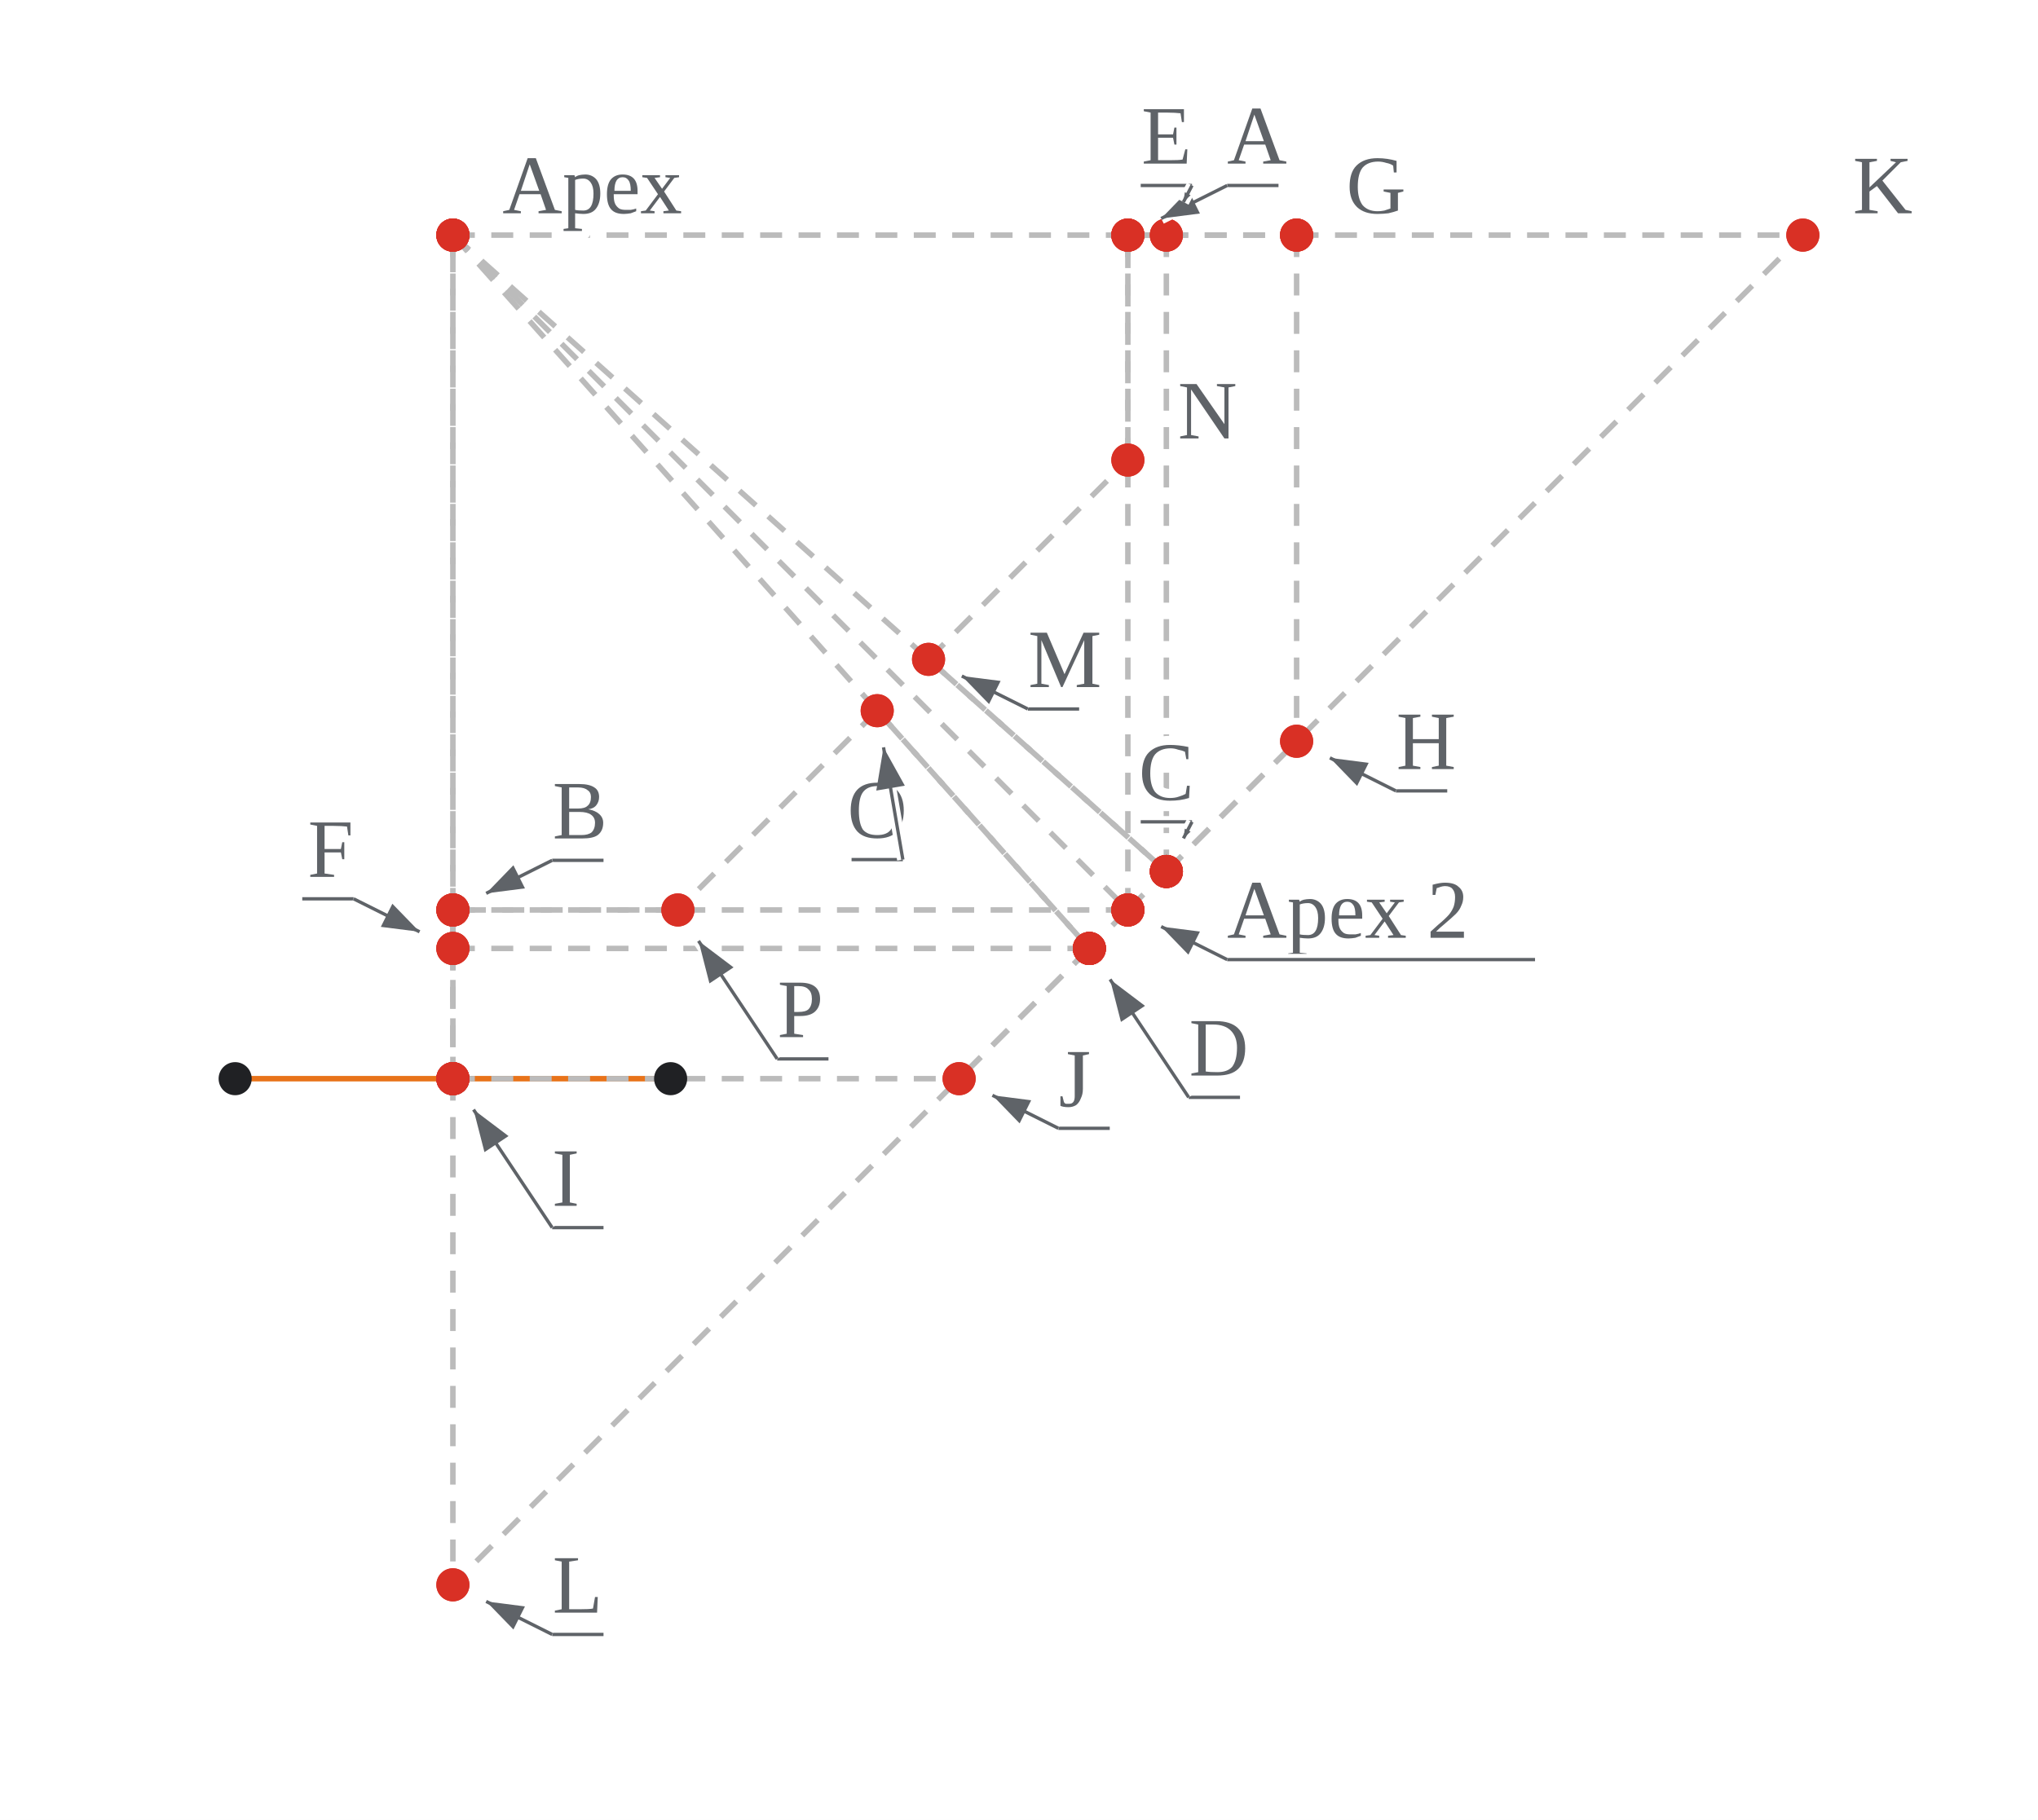
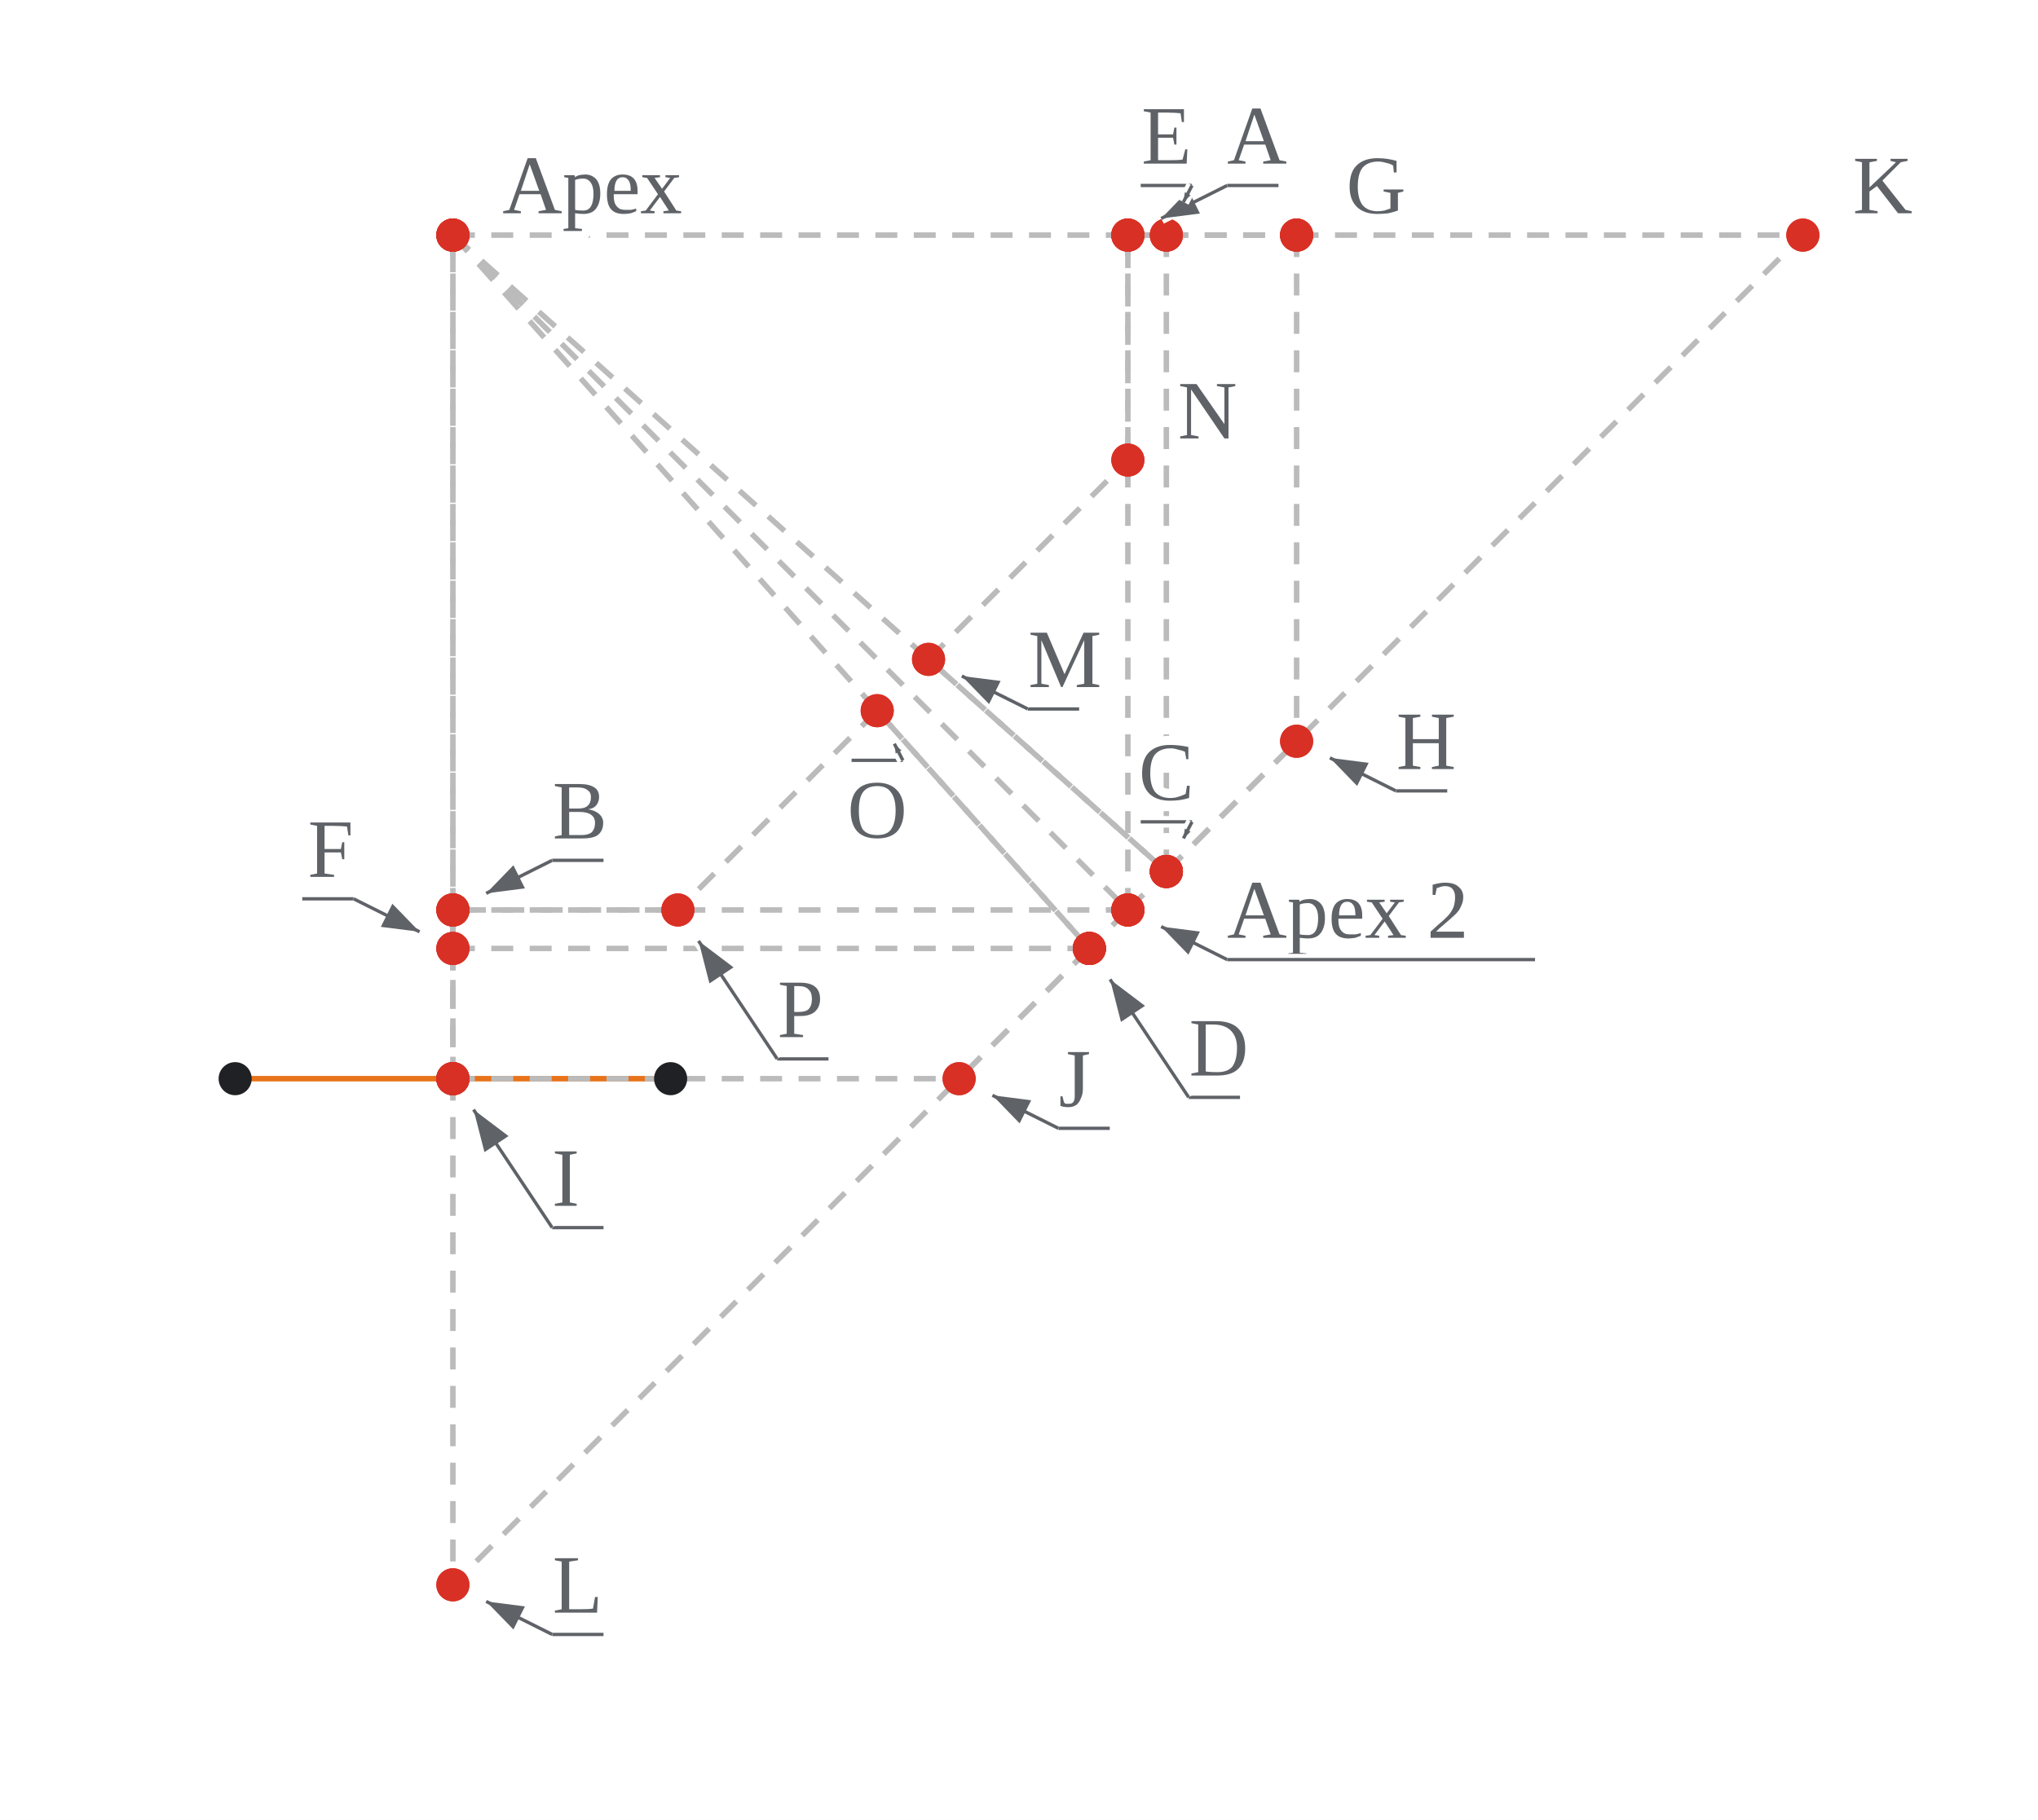
<svg xmlns="http://www.w3.org/2000/svg" width="900" height="803.846" viewBox="0 0 46.8 41.8">
  <rect width="100%" height="100%" fill="white" />
  <line x1="5.4" y1="24.775" x2="15.4" y2="24.775" stroke="#e8731a" stroke-width="0.126" />
  <line x1="10.4" y1="24.775" x2="10.4" y2="5.4" stroke="#bbbbbb" stroke-width="0.126" stroke-dasharray="0.504,0.378" />
  <line x1="10.4" y1="5.4" x2="10.4" y2="20.9" stroke="#bbbbbb" stroke-width="0.126" stroke-dasharray="0.504,0.378" />
  <line x1="10.4" y1="5.4" x2="25.9" y2="5.4" stroke="#bbbbbb" stroke-width="0.126" stroke-dasharray="0.504,0.378" />
  <line x1="25.9" y1="5.4" x2="25.9" y2="20.9" stroke="#bbbbbb" stroke-width="0.126" stroke-dasharray="0.504,0.378" />
  <line x1="10.4" y1="20.9" x2="25.9" y2="20.9" stroke="#bbbbbb" stroke-width="0.126" stroke-dasharray="0.504,0.378" />
  <line x1="10.4" y1="5.4" x2="25.9" y2="20.9" stroke="#bbbbbb" stroke-width="0.126" stroke-dasharray="0.504,0.378" />
  <line x1="25.9" y1="20.9" x2="25.016" y2="21.784" stroke="#bbbbbb" stroke-width="0.126" stroke-dasharray="0.504,0.378" />
  <line x1="25.9" y1="20.9" x2="26.784" y2="20.016" stroke="#bbbbbb" stroke-width="0.126" stroke-dasharray="0.504,0.378" />
  <line x1="10.4" y1="5.4" x2="25.016" y2="21.784" stroke="#bbbbbb" stroke-width="0.126" stroke-dasharray="0.504,0.378" />
  <line x1="10.4" y1="5.4" x2="26.784" y2="20.016" stroke="#bbbbbb" stroke-width="0.126" stroke-dasharray="0.504,0.378" />
  <line x1="25.9" y1="5.4" x2="26.784" y2="5.4" stroke="#bbbbbb" stroke-width="0.126" stroke-dasharray="0.504,0.378" />
  <line x1="26.784" y1="20.016" x2="26.784" y2="5.4" stroke="#bbbbbb" stroke-width="0.126" stroke-dasharray="0.504,0.378" />
  <line x1="26.784" y1="5.4" x2="29.775" y2="5.4" stroke="#bbbbbb" stroke-width="0.126" stroke-dasharray="0.504,0.378" />
  <line x1="26.784" y1="20.016" x2="29.775" y2="17.025" stroke="#bbbbbb" stroke-width="0.126" stroke-dasharray="0.504,0.378" />
  <line x1="29.775" y1="5.4" x2="29.775" y2="17.025" stroke="#bbbbbb" stroke-width="0.126" stroke-dasharray="0.504,0.378" />
  <line x1="10.4" y1="20.9" x2="10.4" y2="21.784" stroke="#bbbbbb" stroke-width="0.126" stroke-dasharray="0.504,0.378" />
  <line x1="25.016" y1="21.784" x2="10.4" y2="21.784" stroke="#bbbbbb" stroke-width="0.126" stroke-dasharray="0.504,0.378" />
  <line x1="10.4" y1="21.784" x2="10.4" y2="24.775" stroke="#bbbbbb" stroke-width="0.126" stroke-dasharray="0.504,0.378" />
  <line x1="25.016" y1="21.784" x2="22.025" y2="24.775" stroke="#bbbbbb" stroke-width="0.126" stroke-dasharray="0.504,0.378" />
  <line x1="10.4" y1="24.775" x2="22.025" y2="24.775" stroke="#bbbbbb" stroke-width="0.126" stroke-dasharray="0.504,0.378" />
  <line x1="29.775" y1="5.4" x2="41.4" y2="5.4" stroke="#bbbbbb" stroke-width="0.126" stroke-dasharray="0.504,0.378" />
  <line x1="26.784" y1="20.016" x2="41.4" y2="5.4" stroke="#bbbbbb" stroke-width="0.126" stroke-dasharray="0.504,0.378" />
  <line x1="10.4" y1="24.775" x2="10.4" y2="36.4" stroke="#bbbbbb" stroke-width="0.126" stroke-dasharray="0.504,0.378" />
  <line x1="25.016" y1="21.784" x2="10.4" y2="36.4" stroke="#bbbbbb" stroke-width="0.126" stroke-dasharray="0.504,0.378" />
  <line x1="21.323" y1="15.144" x2="25.9" y2="10.567" stroke="#bbbbbb" stroke-width="0.126" stroke-dasharray="0.504,0.378" />
  <line x1="21.323" y1="15.144" x2="26.784" y2="20.016" stroke="#bbbbbb" stroke-width="0.126" stroke-dasharray="0.504,0.378" />
  <line x1="25.9" y1="10.567" x2="25.9" y2="5.4" stroke="#bbbbbb" stroke-width="0.126" stroke-dasharray="0.504,0.378" />
  <line x1="20.144" y1="16.323" x2="15.567" y2="20.9" stroke="#bbbbbb" stroke-width="0.126" stroke-dasharray="0.504,0.378" />
  <line x1="20.144" y1="16.323" x2="25.016" y2="21.784" stroke="#bbbbbb" stroke-width="0.126" stroke-dasharray="0.504,0.378" />
  <line x1="15.567" y1="20.9" x2="10.4" y2="20.9" stroke="#bbbbbb" stroke-width="0.126" stroke-dasharray="0.504,0.378" />
  <line x1="25.9" y1="5.4" x2="29.775" y2="5.4" stroke="#bbbbbb" stroke-width="0.126" stroke-dasharray="0.504,0.378" />
  <line x1="10.4" y1="20.9" x2="10.4" y2="24.775" stroke="#bbbbbb" stroke-width="0.126" stroke-dasharray="0.504,0.378" />
  <circle cx="10.4" cy="24.775" r="0.38" fill="#202124" />
  <circle cx="5.4" cy="24.775" r="0.38" fill="#202124" />
  <circle cx="15.4" cy="24.775" r="0.38" fill="#202124" />
  <circle cx="10.4" cy="24.775" r="0.38" fill="#d93025" />
  <circle cx="10.4" cy="5.4" r="0.38" fill="#d93025" />
  <circle cx="10.4" cy="5.4" r="0.38" fill="#d93025" />
  <circle cx="10.4" cy="20.9" r="0.38" fill="#d93025" />
  <circle cx="10.4" cy="5.4" r="0.38" fill="#d93025" />
  <circle cx="25.9" cy="5.4" r="0.38" fill="#d93025" />
  <circle cx="25.9" cy="5.4" r="0.38" fill="#d93025" />
  <circle cx="25.9" cy="20.9" r="0.38" fill="#d93025" />
  <circle cx="10.4" cy="20.9" r="0.38" fill="#d93025" />
  <circle cx="25.9" cy="20.9" r="0.38" fill="#d93025" />
  <circle cx="10.4" cy="5.4" r="0.38" fill="#d93025" />
  <circle cx="25.9" cy="20.9" r="0.38" fill="#d93025" />
  <circle cx="25.9" cy="20.9" r="0.38" fill="#d93025" />
  <circle cx="25.016" cy="21.784" r="0.38" fill="#d93025" />
  <circle cx="25.9" cy="20.9" r="0.38" fill="#d93025" />
  <circle cx="26.784" cy="20.016" r="0.38" fill="#d93025" />
  <circle cx="10.4" cy="5.4" r="0.38" fill="#d93025" />
  <circle cx="25.016" cy="21.784" r="0.38" fill="#d93025" />
  <circle cx="10.4" cy="5.4" r="0.38" fill="#d93025" />
  <circle cx="26.784" cy="20.016" r="0.38" fill="#d93025" />
  <circle cx="25.9" cy="5.4" r="0.38" fill="#d93025" />
  <circle cx="26.784" cy="5.4" r="0.38" fill="#d93025" />
  <circle cx="26.784" cy="20.016" r="0.38" fill="#d93025" />
  <circle cx="26.784" cy="5.4" r="0.38" fill="#d93025" />
  <circle cx="26.784" cy="5.4" r="0.38" fill="#d93025" />
  <circle cx="29.775" cy="5.4" r="0.38" fill="#d93025" />
  <circle cx="26.784" cy="20.016" r="0.38" fill="#d93025" />
  <circle cx="29.775" cy="17.025" r="0.38" fill="#d93025" />
  <circle cx="29.775" cy="5.4" r="0.38" fill="#d93025" />
  <circle cx="29.775" cy="17.025" r="0.38" fill="#d93025" />
  <circle cx="10.4" cy="20.9" r="0.38" fill="#d93025" />
  <circle cx="10.4" cy="21.784" r="0.38" fill="#d93025" />
  <circle cx="25.016" cy="21.784" r="0.38" fill="#d93025" />
  <circle cx="10.4" cy="21.784" r="0.38" fill="#d93025" />
  <circle cx="10.4" cy="21.784" r="0.38" fill="#d93025" />
  <circle cx="10.4" cy="24.775" r="0.38" fill="#d93025" />
  <circle cx="25.016" cy="21.784" r="0.38" fill="#d93025" />
  <circle cx="22.025" cy="24.775" r="0.38" fill="#d93025" />
  <circle cx="10.4" cy="24.775" r="0.38" fill="#d93025" />
  <circle cx="22.025" cy="24.775" r="0.38" fill="#d93025" />
  <circle cx="29.775" cy="5.4" r="0.38" fill="#d93025" />
  <circle cx="41.4" cy="5.4" r="0.38" fill="#d93025" />
  <circle cx="26.784" cy="20.016" r="0.38" fill="#d93025" />
  <circle cx="41.4" cy="5.4" r="0.38" fill="#d93025" />
  <circle cx="10.4" cy="24.775" r="0.38" fill="#d93025" />
  <circle cx="10.4" cy="36.4" r="0.38" fill="#d93025" />
  <circle cx="25.016" cy="21.784" r="0.38" fill="#d93025" />
  <circle cx="10.4" cy="36.4" r="0.38" fill="#d93025" />
  <circle cx="21.323" cy="15.144" r="0.38" fill="#d93025" />
  <circle cx="25.9" cy="10.567" r="0.38" fill="#d93025" />
  <circle cx="21.323" cy="15.144" r="0.38" fill="#d93025" />
  <circle cx="26.784" cy="20.016" r="0.38" fill="#d93025" />
  <circle cx="25.9" cy="10.567" r="0.38" fill="#d93025" />
  <circle cx="25.9" cy="5.4" r="0.38" fill="#d93025" />
  <circle cx="20.144" cy="16.323" r="0.38" fill="#d93025" />
  <circle cx="15.567" cy="20.9" r="0.38" fill="#d93025" />
  <circle cx="20.144" cy="16.323" r="0.38" fill="#d93025" />
  <circle cx="25.016" cy="21.784" r="0.38" fill="#d93025" />
  <circle cx="15.567" cy="20.9" r="0.38" fill="#d93025" />
  <circle cx="10.4" cy="20.9" r="0.38" fill="#d93025" />
  <circle cx="25.9" cy="5.4" r="0.38" fill="#d93025" />
  <circle cx="29.775" cy="5.4" r="0.38" fill="#d93025" />
  <circle cx="10.4" cy="20.9" r="0.38" fill="#d93025" />
  <circle cx="10.4" cy="24.775" r="0.38" fill="#d93025" />
  <text x="11.54" y="4.26" font-size="1.9" fill="white" stroke="white" stroke-width="0.418" stroke-linejoin="round" text-anchor="start" dominant-baseline="central">Apex</text>
  <text x="11.54" y="4.26" font-size="1.9" fill="#5f6368" text-anchor="start" dominant-baseline="central">Apex</text>
  <text x="12.68" y="18.62" font-size="1.9" fill="white" stroke="white" stroke-width="0.418" stroke-linejoin="round" text-anchor="start" dominant-baseline="central">B</text>
  <text x="12.68" y="18.62" font-size="1.9" fill="#5f6368" text-anchor="start" dominant-baseline="central">B</text>
  <line x1="12.68" y1="19.76" x2="13.859" y2="19.76" stroke="white" stroke-width="0.265" />
  <line x1="12.68" y1="19.76" x2="13.859" y2="19.76" stroke="#5f6368" stroke-width="0.076" />
  <line x1="12.68" y1="19.76" x2="11.165" y2="20.518" stroke="white" stroke-width="0.265" />
  <line x1="12.68" y1="19.76" x2="11.165" y2="20.518" stroke="#5f6368" stroke-width="0.076" />
  <path d="M11.165 20.518 L11.79 19.873 L12.055 20.404 Z" fill="#5f6368" />
  <text x="28.18" y="3.12" font-size="1.9" fill="white" stroke="white" stroke-width="0.418" stroke-linejoin="round" text-anchor="start" dominant-baseline="central">A</text>
  <text x="28.18" y="3.12" font-size="1.9" fill="#5f6368" text-anchor="start" dominant-baseline="central">A</text>
  <line x1="28.18" y1="4.26" x2="29.359" y2="4.26" stroke="white" stroke-width="0.265" />
  <line x1="28.18" y1="4.26" x2="29.359" y2="4.26" stroke="#5f6368" stroke-width="0.076" />
  <line x1="28.18" y1="4.26" x2="26.665" y2="5.018" stroke="white" stroke-width="0.265" />
  <line x1="28.18" y1="4.26" x2="26.665" y2="5.018" stroke="#5f6368" stroke-width="0.076" />
  <path d="M26.665 5.018 L27.29 4.373 L27.555 4.904 Z" fill="#5f6368" />
  <text x="28.18" y="20.9" font-size="1.9" fill="white" stroke="white" stroke-width="0.418" stroke-linejoin="round" text-anchor="start" dominant-baseline="central">Apex 2</text>
  <text x="28.18" y="20.9" font-size="1.9" fill="#5f6368" text-anchor="start" dominant-baseline="central">Apex 2</text>
  <line x1="28.18" y1="22.04" x2="35.25" y2="22.04" stroke="white" stroke-width="0.265" />
  <line x1="28.18" y1="22.04" x2="35.25" y2="22.04" stroke="#5f6368" stroke-width="0.076" />
  <line x1="28.18" y1="22.04" x2="26.665" y2="21.282" stroke="white" stroke-width="0.265" />
  <line x1="28.18" y1="22.04" x2="26.665" y2="21.282" stroke="#5f6368" stroke-width="0.076" />
  <path d="M26.665 21.282 L27.555 21.396 L27.29 21.927 Z" fill="#5f6368" />
  <text x="27.297" y="24.064" font-size="1.9" fill="white" stroke="white" stroke-width="0.418" stroke-linejoin="round" text-anchor="start" dominant-baseline="central">D</text>
  <text x="27.297" y="24.064" font-size="1.9" fill="#5f6368" text-anchor="start" dominant-baseline="central">D</text>
  <line x1="27.297" y1="25.204" x2="28.475" y2="25.204" stroke="white" stroke-width="0.265" />
  <line x1="27.297" y1="25.204" x2="28.475" y2="25.204" stroke="#5f6368" stroke-width="0.076" />
  <line x1="27.297" y1="25.204" x2="25.491" y2="22.495" stroke="white" stroke-width="0.265" />
  <line x1="27.297" y1="25.204" x2="25.491" y2="22.495" stroke="#5f6368" stroke-width="0.076" />
  <path d="M25.491 22.495 L26.294 23.102 L25.741 23.471 Z" fill="#5f6368" />
  <text x="26.784" y="17.736" font-size="1.9" fill="white" stroke="white" stroke-width="0.418" stroke-linejoin="round" text-anchor="middle" dominant-baseline="central">C</text>
  <text x="26.784" y="17.736" font-size="1.9" fill="#5f6368" text-anchor="middle" dominant-baseline="central">C</text>
  <line x1="26.195" y1="18.876" x2="27.373" y2="18.876" stroke="white" stroke-width="0.265" />
  <line x1="26.195" y1="18.876" x2="27.373" y2="18.876" stroke="#5f6368" stroke-width="0.076" />
  <line x1="27.373" y1="18.876" x2="27.176" y2="19.256" stroke="white" stroke-width="0.265" />
  <line x1="27.373" y1="18.876" x2="27.176" y2="19.256" stroke="#5f6368" stroke-width="0.076" />
  <path d="M27.176 19.256 L27.208 19.032 L27.341 19.101 Z" fill="#5f6368" />
  <text x="26.784" y="3.12" font-size="1.9" fill="white" stroke="white" stroke-width="0.418" stroke-linejoin="round" text-anchor="middle" dominant-baseline="central">E</text>
  <text x="26.784" y="3.12" font-size="1.9" fill="#5f6368" text-anchor="middle" dominant-baseline="central">E</text>
  <line x1="26.195" y1="4.26" x2="27.373" y2="4.26" stroke="white" stroke-width="0.265" />
  <line x1="26.195" y1="4.26" x2="27.373" y2="4.26" stroke="#5f6368" stroke-width="0.076" />
  <line x1="27.373" y1="4.26" x2="27.176" y2="4.64" stroke="white" stroke-width="0.265" />
  <line x1="27.373" y1="4.26" x2="27.176" y2="4.64" stroke="#5f6368" stroke-width="0.076" />
  <path d="M27.176 4.64 L27.208 4.416 L27.341 4.484 Z" fill="#5f6368" />
  <text x="30.915" y="4.26" font-size="1.9" fill="white" stroke="white" stroke-width="0.418" stroke-linejoin="round" text-anchor="start" dominant-baseline="central">G</text>
  <text x="30.915" y="4.26" font-size="1.9" fill="#5f6368" text-anchor="start" dominant-baseline="central">G</text>
  <text x="32.055" y="17.025" font-size="1.9" fill="white" stroke="white" stroke-width="0.418" stroke-linejoin="round" text-anchor="start" dominant-baseline="central">H</text>
  <text x="32.055" y="17.025" font-size="1.9" fill="#5f6368" text-anchor="start" dominant-baseline="central">H</text>
  <line x1="32.055" y1="18.165" x2="33.234" y2="18.165" stroke="white" stroke-width="0.265" />
  <line x1="32.055" y1="18.165" x2="33.234" y2="18.165" stroke="#5f6368" stroke-width="0.076" />
  <line x1="32.055" y1="18.165" x2="30.54" y2="17.407" stroke="white" stroke-width="0.265" />
  <line x1="32.055" y1="18.165" x2="30.54" y2="17.407" stroke="#5f6368" stroke-width="0.076" />
  <path d="M30.54 17.407 L31.43 17.521 L31.165 18.052 Z" fill="#5f6368" />
  <text x="8.12" y="19.503" font-size="1.9" fill="white" stroke="white" stroke-width="0.418" stroke-linejoin="round" text-anchor="end" dominant-baseline="central">F</text>
  <text x="8.12" y="19.503" font-size="1.9" fill="#5f6368" text-anchor="end" dominant-baseline="central">F</text>
  <line x1="6.941" y1="20.644" x2="8.12" y2="20.644" stroke="white" stroke-width="0.265" />
  <line x1="6.941" y1="20.644" x2="8.12" y2="20.644" stroke="#5f6368" stroke-width="0.076" />
  <line x1="8.12" y1="20.644" x2="9.635" y2="21.401" stroke="white" stroke-width="0.265" />
  <line x1="8.12" y1="20.644" x2="9.635" y2="21.401" stroke="#5f6368" stroke-width="0.076" />
  <path d="M9.635 21.401 L8.745 21.288 L9.01 20.757 Z" fill="#5f6368" />
  <text x="12.68" y="27.055" font-size="1.9" fill="white" stroke="white" stroke-width="0.418" stroke-linejoin="round" text-anchor="start" dominant-baseline="central">I</text>
  <text x="12.68" y="27.055" font-size="1.9" fill="#5f6368" text-anchor="start" dominant-baseline="central">I</text>
  <line x1="12.68" y1="28.196" x2="13.859" y2="28.196" stroke="white" stroke-width="0.265" />
  <line x1="12.68" y1="28.196" x2="13.859" y2="28.196" stroke="#5f6368" stroke-width="0.076" />
  <line x1="12.68" y1="28.196" x2="10.874" y2="25.486" stroke="white" stroke-width="0.265" />
  <line x1="12.68" y1="28.196" x2="10.874" y2="25.486" stroke="#5f6368" stroke-width="0.076" />
  <path d="M10.874 25.486 L11.678 26.093 L11.125 26.462 Z" fill="#5f6368" />
  <text x="24.305" y="24.775" font-size="1.9" fill="white" stroke="white" stroke-width="0.418" stroke-linejoin="round" text-anchor="start" dominant-baseline="central">J</text>
  <text x="24.305" y="24.775" font-size="1.9" fill="#5f6368" text-anchor="start" dominant-baseline="central">J</text>
  <line x1="24.305" y1="25.915" x2="25.484" y2="25.915" stroke="white" stroke-width="0.265" />
  <line x1="24.305" y1="25.915" x2="25.484" y2="25.915" stroke="#5f6368" stroke-width="0.076" />
  <line x1="24.305" y1="25.915" x2="22.79" y2="25.157" stroke="white" stroke-width="0.265" />
  <line x1="24.305" y1="25.915" x2="22.79" y2="25.157" stroke="#5f6368" stroke-width="0.076" />
  <path d="M22.79 25.157 L23.68 25.271 L23.415 25.802 Z" fill="#5f6368" />
  <text x="42.54" y="4.26" font-size="1.9" fill="white" stroke="white" stroke-width="0.418" stroke-linejoin="round" text-anchor="start" dominant-baseline="central">K</text>
  <text x="42.54" y="4.26" font-size="1.9" fill="#5f6368" text-anchor="start" dominant-baseline="central">K</text>
  <text x="12.68" y="36.4" font-size="1.9" fill="white" stroke="white" stroke-width="0.418" stroke-linejoin="round" text-anchor="start" dominant-baseline="central">L</text>
  <text x="12.68" y="36.4" font-size="1.9" fill="#5f6368" text-anchor="start" dominant-baseline="central">L</text>
  <line x1="12.68" y1="37.54" x2="13.859" y2="37.54" stroke="white" stroke-width="0.265" />
  <line x1="12.68" y1="37.54" x2="13.859" y2="37.54" stroke="#5f6368" stroke-width="0.076" />
  <line x1="12.68" y1="37.54" x2="11.165" y2="36.782" stroke="white" stroke-width="0.265" />
  <line x1="12.68" y1="37.54" x2="11.165" y2="36.782" stroke="#5f6368" stroke-width="0.076" />
  <path d="M11.165 36.782 L12.055 36.896 L11.79 37.426 Z" fill="#5f6368" />
  <text x="23.603" y="15.144" font-size="1.9" fill="white" stroke="white" stroke-width="0.418" stroke-linejoin="round" text-anchor="start" dominant-baseline="central">M</text>
  <text x="23.603" y="15.144" font-size="1.9" fill="#5f6368" text-anchor="start" dominant-baseline="central">M</text>
  <line x1="23.603" y1="16.284" x2="24.781" y2="16.284" stroke="white" stroke-width="0.265" />
  <line x1="23.603" y1="16.284" x2="24.781" y2="16.284" stroke="#5f6368" stroke-width="0.076" />
  <line x1="23.603" y1="16.284" x2="22.087" y2="15.527" stroke="white" stroke-width="0.265" />
  <line x1="23.603" y1="16.284" x2="22.087" y2="15.527" stroke="#5f6368" stroke-width="0.076" />
  <path d="M22.087 15.527 L22.978 15.64 L22.713 16.171 Z" fill="#5f6368" />
  <text x="27.04" y="9.427" font-size="1.9" fill="white" stroke="white" stroke-width="0.418" stroke-linejoin="round" text-anchor="start" dominant-baseline="central">N</text>
  <text x="27.04" y="9.427" font-size="1.9" fill="#5f6368" text-anchor="start" dominant-baseline="central">N</text>
  <text x="20.144" y="18.603" font-size="1.9" fill="white" stroke="white" stroke-width="0.418" stroke-linejoin="round" text-anchor="middle" dominant-baseline="central">O</text>
  <text x="20.144" y="18.603" font-size="1.9" fill="#5f6368" text-anchor="middle" dominant-baseline="central">O</text>
-   <line x1="19.555" y1="19.743" x2="20.733" y2="19.743" stroke="white" stroke-width="0.265" />
-   <line x1="19.555" y1="19.743" x2="20.733" y2="19.743" stroke="#5f6368" stroke-width="0.076" />
-   <line x1="20.733" y1="19.743" x2="20.289" y2="17.165" stroke="white" stroke-width="0.265" />
-   <line x1="20.733" y1="19.743" x2="20.289" y2="17.165" stroke="#5f6368" stroke-width="0.076" />
-   <path d="M20.289 17.165 L20.778 18.045 L20.123 18.158 Z" fill="#5f6368" />
+   <line x1="19.555" y1="17.463" x2="20.733" y2="17.463" stroke="white" stroke-width="0.265" />
+   <line x1="19.555" y1="17.463" x2="20.733" y2="17.463" stroke="#5f6368" stroke-width="0.076" />
+   <line x1="20.733" y1="17.463" x2="20.537" y2="17.082" stroke="white" stroke-width="0.265" />
+   <line x1="20.733" y1="17.463" x2="20.537" y2="17.082" stroke="#5f6368" stroke-width="0.076" />
+   <path d="M20.537 17.082 L20.701 17.238 L20.568 17.307 Z" fill="#5f6368" />
  <text x="17.847" y="23.18" font-size="1.9" fill="white" stroke="white" stroke-width="0.418" stroke-linejoin="round" text-anchor="start" dominant-baseline="central">P</text>
  <text x="17.847" y="23.18" font-size="1.9" fill="#5f6368" text-anchor="start" dominant-baseline="central">P</text>
  <line x1="17.847" y1="24.321" x2="19.025" y2="24.321" stroke="white" stroke-width="0.265" />
  <line x1="17.847" y1="24.321" x2="19.025" y2="24.321" stroke="#5f6368" stroke-width="0.076" />
  <line x1="17.847" y1="24.321" x2="16.041" y2="21.611" stroke="white" stroke-width="0.265" />
  <line x1="17.847" y1="24.321" x2="16.041" y2="21.611" stroke="#5f6368" stroke-width="0.076" />
  <path d="M16.041 21.611 L16.845 22.218 L16.291 22.587 Z" fill="#5f6368" />
</svg>
